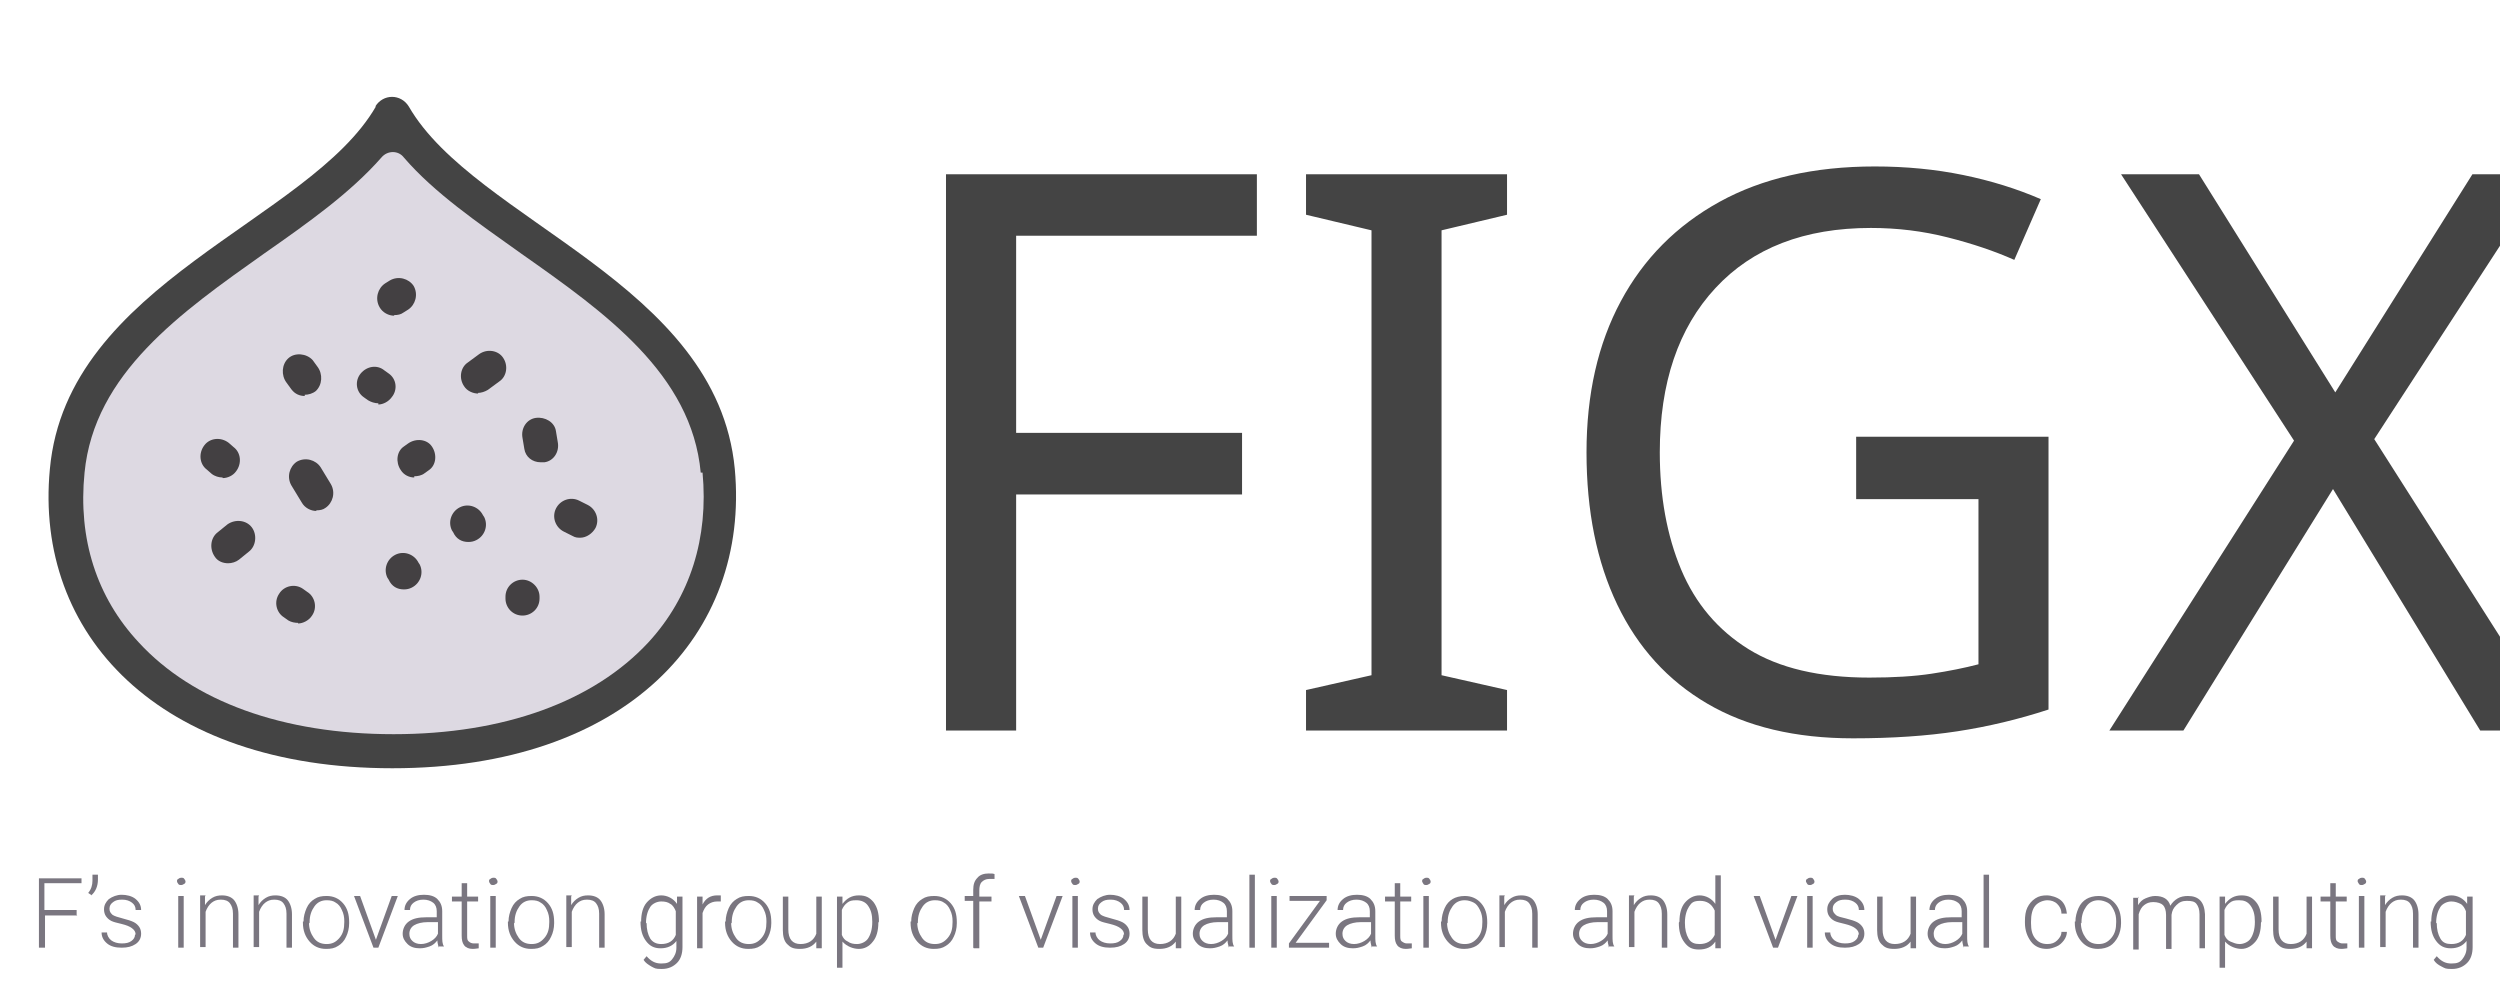
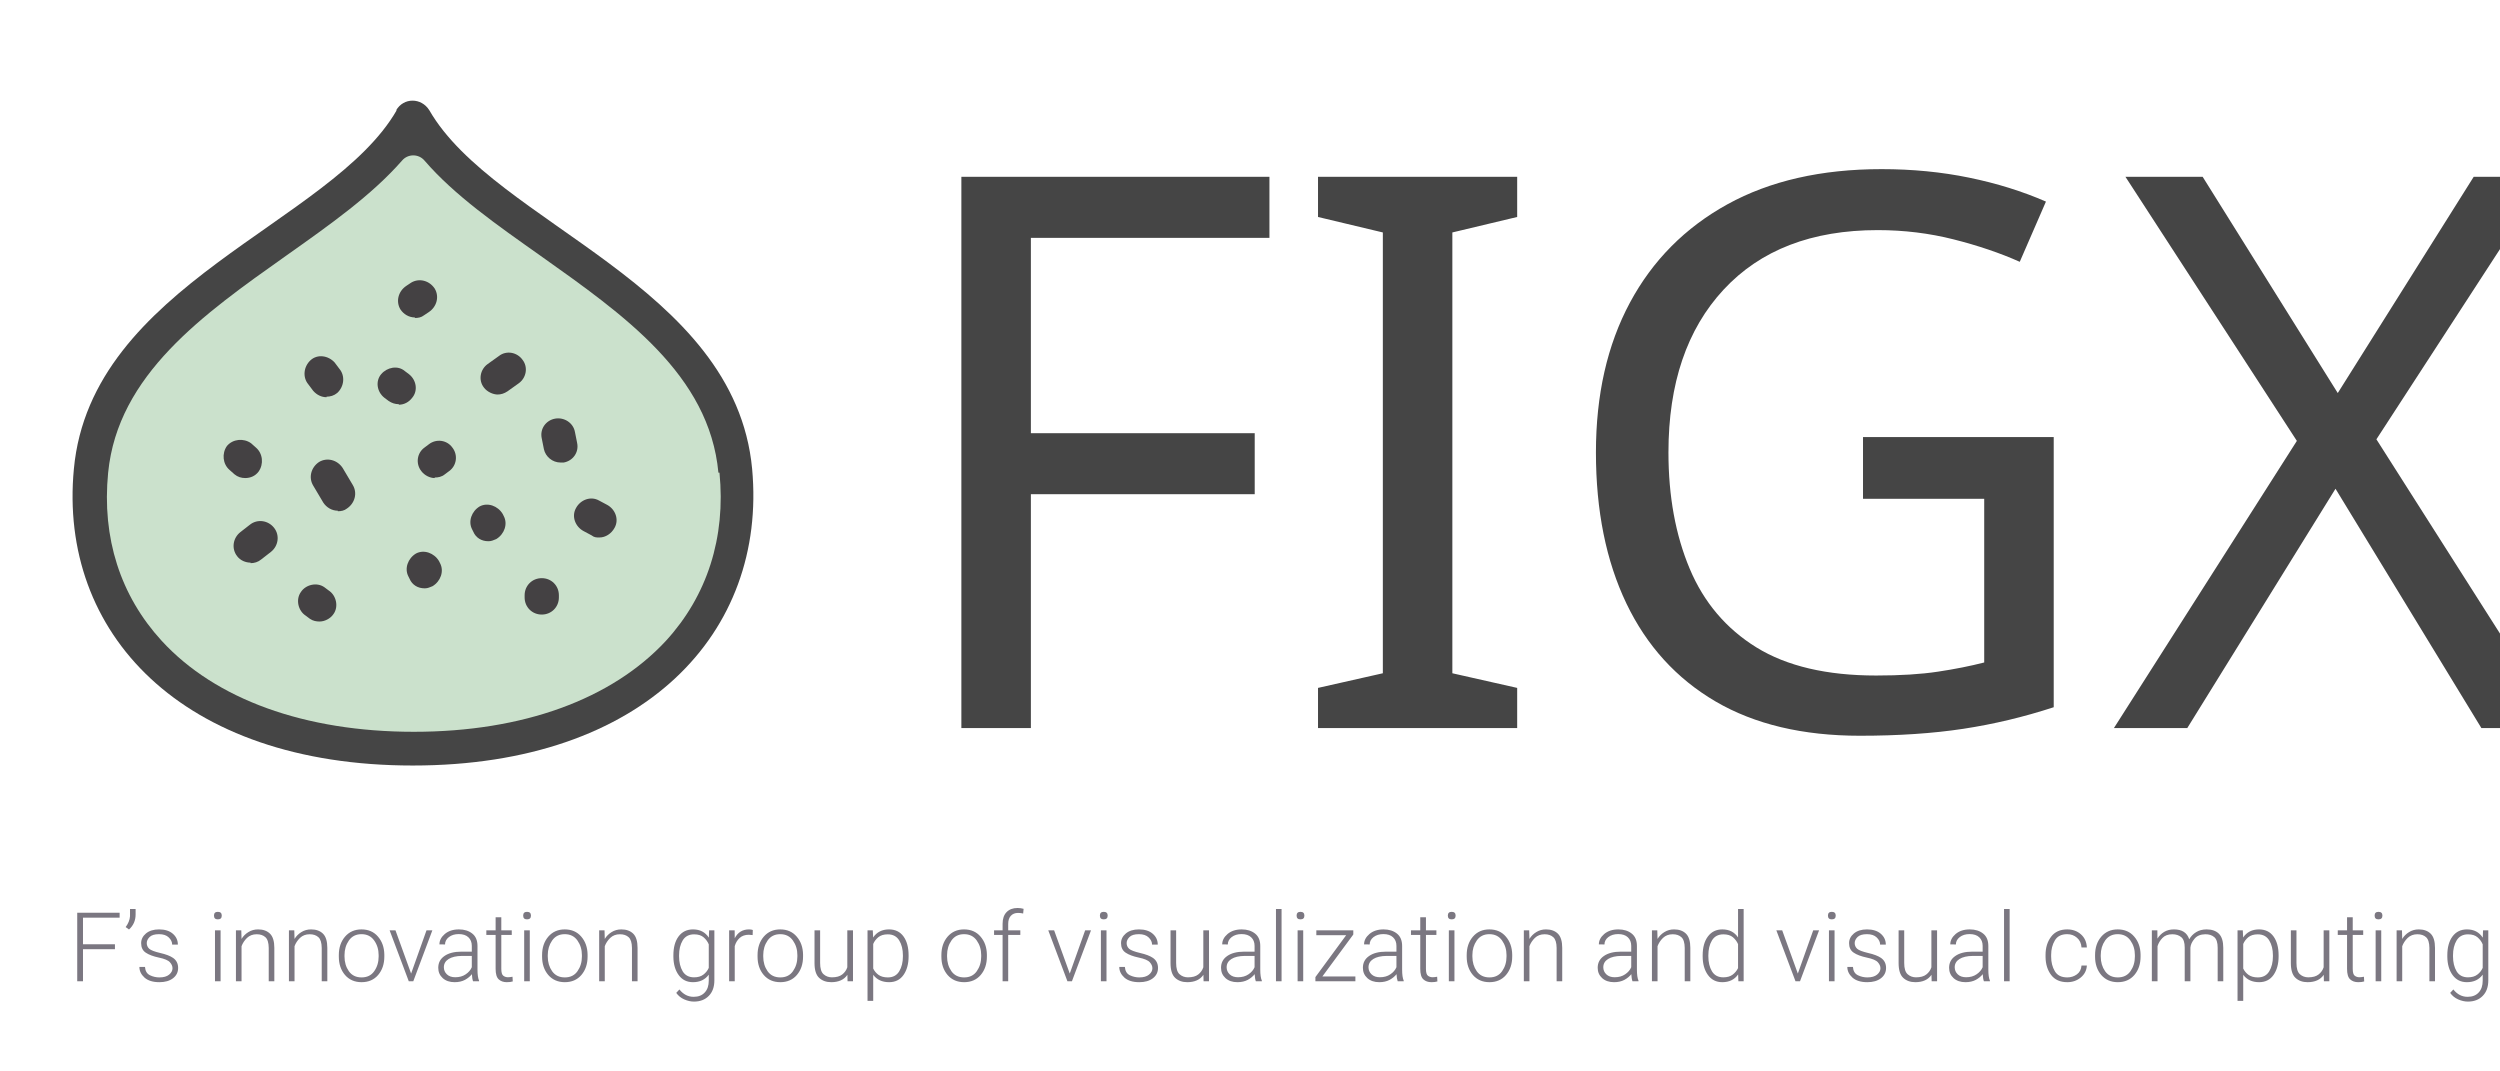
- <svg xmlns="http://www.w3.org/2000/svg" id="Layer_1" data-name="Layer 1" width="411" height="165.4" version="1.1" viewBox="0 0 411 165.4">
+ <svg xmlns="http://www.w3.org/2000/svg" id="Layer_1" data-name="Layer 1" width="467" height="200" version="1.1" viewBox="0 0 467 200">
  <defs>
    <style>
      .cls-1 {
-         fill: #f2f3f4;
+         font-family: CaviarDreams, 'Caviar Dreams';
+         font-size: 144.2px;
      }

-       .cls-1, .cls-2, .cls-3, .cls-4, .cls-5 {
+       .cls-1, .cls-2, .cls-3 {
+         isolation: isolate;
+       }
+ 
+       .cls-1, .cls-4 {
+         fill: #454545;
+       }
+ 
+       .cls-2 {
+         fill: #7b7781;
+         font-family: Roboto-Light, Roboto;
+         font-size: 18px;
+         font-weight: 300;
+       }
+ 
+       .cls-5 {
+         fill: #444143;
+       }
+ 
+       .cls-5, .cls-4, .cls-6 {
        stroke-width: 0px;
      }

-       .cls-2 {
-         fill: #434042;
-       }
- 
-       .cls-3 {
-         fill: #ddd9e2;
-       }
- 
      .cls-6 {
-         font-family: CaviarDreams, 'Caviar Dreams';
-         font-size: 128.1px;
-       }
- 
-       .cls-6, .cls-4 {
-         fill: #444;
-       }
- 
-       .cls-6, .cls-7 {
-         isolation: isolate;
-       }
- 
-       .cls-5 {
-         fill: #7a7680;
+         fill: #cbe1cc;
      }
    </style>
  </defs>
  <g id="Layer_1-2" data-name="Layer 1">
-     <rect class="cls-1" x="-82.8" y="520.7" width="520" height="278.6" rx="21.1" ry="21.1" />
    <g id="Layer_1-2" data-name="Layer 1-2">
-       <path class="cls-4" d="M61.7,17.5c1.3-2.1,4.2-2.1,5.5,0,10.9,18.9,50.7,29,53.6,59.6,2.5,27.1-17.8,49.2-56.3,49.2S5.6,104.2,8.2,77.1c2.8-30.7,42.7-40.7,53.6-59.6h0Z" />
-       <path class="cls-3" d="M115.2,77.7c-1.5-16.2-15.7-26.3-29.5-36-7.3-5.2-14.3-10-19.3-15.8-.9-1.2-2.7-1.2-3.7,0-5.1,5.8-12,10.7-19.3,15.8-13.7,9.7-27.9,19.7-29.5,36-1.1,10.9,2,20.5,8.9,27.9,8.9,9.7,23.7,15.1,41.9,15.1s32.9-5.4,41.9-15.1c6.9-7.5,9.9-17.2,8.9-27.9h-.1Z" />
+       <path class="cls-4" d="M74,20.6c1.4-2.4,4.7-2.4,6.2,0,12.2,21.2,57.1,32.6,60.3,67,2.8,30.5-20.1,55.4-63.4,55.4S10.9,118.1,13.8,87.6c3.2-34.5,48.1-45.8,60.3-67h0Z" />
+       <path class="cls-6" d="M134.2,88.3c-1.7-18.3-17.7-29.5-33.2-40.5-8.2-5.8-16.1-11.3-21.7-17.8-1.1-1.3-3.1-1.3-4.2,0-5.7,6.5-13.5,12-21.7,17.8-15.4,10.9-31.4,22.2-33.2,40.5-1.2,12.2,2.3,23,10,31.4,10,10.9,26.7,17,47.1,17s37-6.1,47.1-17c7.7-8.4,11.2-19.3,10-31.4h-.1Z" />
      <g>
-         <path class="cls-2" d="M37.5,92.6c-.8,0-1.7-.3-2.2-1.1-.9-1.3-.7-3.1.5-4l1.6-1.3c1.3-.9,3.1-.7,4,.5s.7,3.1-.5,4l-1.6,1.3c-.5.4-1.2.6-1.8.6h0Z" />
-         <path class="cls-2" d="M36.6,78.5c-.6,0-1.3-.2-1.8-.6l-.8-.7c-1.2-.9-1.4-2.7-.4-4,.9-1.2,2.7-1.4,4-.4l.8.7c1.2.9,1.4,2.7.4,4-.5.7-1.4,1.1-2.2,1.1h0Z" />
-         <path class="cls-2" d="M50.1,65.1c-.8,0-1.6-.3-2.2-1.1l-.8-1.1c-.9-1.2-.8-3,.3-4s3-.8,4,.3l.8,1.1c.9,1.2.8,3-.3,4-.5.4-1.2.6-1.8.6h0Z" />
-         <path class="cls-2" d="M64.8,51.9c-.9,0-1.9-.5-2.4-1.4-.8-1.4-.3-3.1.9-3.9l.8-.5c1.4-.8,3.1-.3,3.9.9.8,1.4.3,3.1-.9,3.9l-.8.5c-.4.3-.9.4-1.5.4h0Z" />
-         <path class="cls-2" d="M78.6,64.7c-.8,0-1.8-.4-2.3-1.2-.9-1.3-.6-3.1.6-3.9l1.9-1.4c1.3-.9,3.1-.6,3.9.6.9,1.3.6,3.1-.6,3.9l-1.9,1.4c-.5.3-1.1.5-1.7.5h.1Z" />
-         <path class="cls-2" d="M88.9,76c-1.4,0-2.5-.9-2.7-2.2l-.3-1.8c-.3-1.6.7-3.1,2.2-3.3s3.1.7,3.3,2.2l.3,1.8c.3,1.6-.7,3.1-2.2,3.3h-.5Z" />
-         <path class="cls-2" d="M95.4,88.4c-.4,0-.8,0-1.3-.3l-1.4-.7c-1.4-.7-2-2.4-1.3-3.8.7-1.4,2.4-2,3.8-1.3l1.4.7c1.4.7,2,2.4,1.3,3.8-.5.9-1.5,1.6-2.5,1.6Z" />
+         <path class="cls-5" d="M46.8,105.1c-.9,0-1.9-.4-2.5-1.2-1.1-1.4-.8-3.4.6-4.5l1.8-1.4c1.4-1.1,3.4-.8,4.5.6s.8,3.4-.6,4.5l-1.8,1.4c-.6.5-1.3.7-2,.7h0Z" />
+         <path class="cls-5" d="M45.8,89.3c-.7,0-1.4-.2-2-.7l-.9-.8c-1.3-1.1-1.5-3.1-.5-4.5,1.1-1.3,3.1-1.5,4.5-.5l.9.8c1.3,1.1,1.5,3.1.5,4.5-.6.8-1.5,1.2-2.5,1.2h0Z" />
+         <path class="cls-5" d="M61,74.2c-.9,0-1.8-.4-2.5-1.2l-.9-1.2c-1.1-1.3-.9-3.3.4-4.5s3.3-.9,4.5.4l.9,1.2c1.1,1.3.9,3.3-.4,4.5-.6.5-1.3.7-2,.7h0Z" />
+         <path class="cls-5" d="M77.5,59.3c-1.1,0-2.1-.6-2.7-1.5-.9-1.5-.4-3.4,1.1-4.4l.9-.6c1.5-.9,3.4-.4,4.4,1.1.9,1.5.4,3.4-1.1,4.4l-.9.6c-.5.4-1.1.5-1.7.5h0Z" />
+         <path class="cls-5" d="M93,73.7c-.9,0-2-.5-2.6-1.3-1.1-1.4-.7-3.4.7-4.4l2.1-1.5c1.4-1.1,3.4-.7,4.4.7,1.1,1.4.7,3.4-.7,4.4l-2.1,1.5c-.6.4-1.2.6-1.9.6h.1Z" />
+         <path class="cls-5" d="M104.7,86.4c-1.5,0-2.8-1.1-3.1-2.5l-.4-2c-.4-1.8.8-3.4,2.5-3.7s3.4.8,3.7,2.5l.4,2c.4,1.8-.8,3.4-2.5,3.7h-.6Z" />
+         <path class="cls-5" d="M111.9,100.4c-.5,0-.9,0-1.4-.4l-1.5-.8c-1.5-.8-2.3-2.7-1.4-4.3.8-1.5,2.7-2.3,4.3-1.4l1.5.8c1.5.8,2.3,2.7,1.4,4.3-.6,1.1-1.7,1.8-2.8,1.8Z" />
      </g>
-       <path class="cls-2" d="M85.9,101.2c-1.6,0-2.8-1.3-2.8-2.8v-.3c0-1.6,1.3-2.8,2.8-2.8s2.8,1.3,2.8,2.8v.3c0,1.6-1.3,2.8-2.8,2.8Z" />
-       <path class="cls-2" d="M52,84c-.9,0-1.9-.5-2.4-1.4l-1.7-2.8c-.8-1.4-.3-3.1.9-3.9,1.4-.8,3.1-.3,3.9.9l1.7,2.8c.8,1.4.3,3.1-.9,3.9-.4.3-.9.4-1.5.4h0Z" />
-       <path class="cls-2" d="M68.1,78.5c-.8,0-1.7-.4-2.2-1.2-.9-1.3-.7-3.1.5-3.9l.7-.5c1.3-.9,3.1-.7,3.9.5.9,1.3.7,3.1-.5,3.9l-.7.5c-.5.4-1.2.5-1.7.5h0Z" />
-       <path class="cls-2" d="M49,102.4c-.5,0-1.1-.1-1.6-.4l-.7-.5c-1.3-.8-1.7-2.6-.8-3.9.8-1.3,2.6-1.7,3.9-.8l.7.5c1.3.8,1.7,2.6.8,3.9-.5.8-1.5,1.3-2.3,1.3Z" />
-       <path class="cls-2" d="M62.2,66.3c-.6,0-1.2-.2-1.7-.5l-.7-.5c-1.3-.9-1.5-2.7-.5-3.9s2.7-1.5,3.9-.5l.7.5c1.3.9,1.5,2.7.5,3.9-.5.7-1.4,1.2-2.2,1.2h0Z" />
-       <path class="cls-2" d="M77,89.1c-1.1,0-2-.5-2.5-1.6l-.2-.3c-.7-1.4-.1-3.1,1.3-3.8,1.4-.7,3.1-.1,3.8,1.3l.2.3c.7,1.4.1,3.1-1.3,3.8-.4.2-.8.3-1.3.3Z" />
-       <path class="cls-2" d="M66.4,96.9c-1.1,0-2-.5-2.5-1.6l-.2-.3c-.7-1.4-.1-3.1,1.3-3.8,1.4-.7,3.1-.1,3.8,1.3l.2.3c.7,1.4.1,3.1-1.3,3.8-.4.2-.8.3-1.3.3Z" />
+       <path class="cls-5" d="M101.2,114.8c-1.8,0-3.2-1.4-3.2-3.2v-.4c0-1.8,1.4-3.2,3.2-3.2s3.2,1.4,3.2,3.2v.4c0,1.8-1.4,3.2-3.2,3.2Z" />
+       <path class="cls-5" d="M63.1,95.4c-1.1,0-2.1-.6-2.7-1.5l-1.9-3.2c-.9-1.5-.4-3.4,1.1-4.4,1.5-.9,3.4-.4,4.4,1.1l1.9,3.2c.9,1.5.4,3.4-1.1,4.4-.5.4-1.1.5-1.7.5h0Z" />
+       <path class="cls-5" d="M81.2,89.3c-.9,0-1.9-.5-2.5-1.3-1.1-1.4-.8-3.4.6-4.4l.8-.6c1.4-1.1,3.4-.8,4.4.6,1.1,1.4.8,3.4-.6,4.4l-.8.6c-.6.5-1.3.6-1.9.6h0Z" />
+       <path class="cls-5" d="M59.7,116.1c-.6,0-1.2-.1-1.8-.5l-.8-.6c-1.4-.9-1.9-3-.9-4.4.9-1.4,3-1.9,4.4-.9l.8.6c1.4.9,1.9,3,.9,4.4-.6.9-1.7,1.4-2.6,1.4Z" />
+       <path class="cls-5" d="M74.5,75.5c-.7,0-1.3-.2-1.9-.6l-.8-.6c-1.4-1.1-1.7-3.1-.6-4.4s3.1-1.7,4.4-.6l.8.6c1.4,1.1,1.7,3.1.6,4.4-.6.8-1.5,1.3-2.5,1.3h0Z" />
+       <path class="cls-5" d="M91.2,101.1c-1.2,0-2.3-.6-2.8-1.8l-.2-.4c-.8-1.5-.1-3.4,1.4-4.3,1.5-.8,3.4-.1,4.3,1.4l.2.4c.8,1.5.1,3.4-1.4,4.3-.5.2-.9.4-1.4.4Z" />
+       <path class="cls-5" d="M79.3,109.9c-1.2,0-2.3-.6-2.8-1.8l-.2-.4c-.8-1.5-.1-3.4,1.4-4.3,1.5-.8,3.4-.1,4.3,1.4l.2.4c.8,1.5.1,3.4-1.4,4.3-.5.2-.9.4-1.4.4Z" />
    </g>
-     <g class="cls-7">
-       <text class="cls-6" transform="translate(143.1 120.1)">
+     <g class="cls-3">
+       <text class="cls-1" transform="translate(165.6 136)">
        <tspan x="0" y="0">FIGX</tspan>
      </text>
    </g>
-     <g class="cls-7">
-       <g class="cls-7">
-         <path class="cls-5" d="M12.7,150.5h-5.3v5.3h-1v-11.4h7v.8h-6.1v4.4h5.3v.8Z" />
-         <path class="cls-5" d="M15.1,147.2l-.6-.4c.5-.6.7-1.3.7-2v-1h.9v.8c0,1.1-.4,2-1.1,2.6Z" />
-         <path class="cls-5" d="M22.3,153.7c0-.5-.2-.8-.6-1.1-.4-.3-.9-.5-1.7-.7s-1.3-.3-1.7-.5-.7-.5-.9-.8c-.2-.3-.3-.7-.3-1.1,0-.7.3-1.2.8-1.7.6-.4,1.3-.7,2.1-.7s1.7.2,2.3.7.9,1.1.9,1.8h-.9c0-.5-.2-.9-.6-1.2s-.9-.5-1.6-.5-1.1.1-1.5.4c-.4.3-.6.6-.6,1.1s.2.7.5,1c.3.2.9.4,1.7.6s1.4.4,1.8.6c.4.2.7.5.9.8.2.3.3.7.3,1.1,0,.7-.3,1.3-.9,1.7-.6.4-1.3.6-2.3.6s-1.8-.2-2.4-.7c-.6-.5-.9-1.1-.9-1.8h.9c0,.5.3,1,.7,1.3.4.3,1,.5,1.7.5s1.2-.1,1.6-.4c.4-.3.6-.6.6-1.1Z" />
-         <path class="cls-5" d="M29.1,144.9c0-.2,0-.3.2-.4.1-.1.3-.2.5-.2s.4,0,.5.2c.1.1.2.3.2.4s0,.3-.2.4-.3.2-.5.2-.4,0-.5-.2c-.1-.1-.2-.3-.2-.4ZM30.2,155.8h-.9v-8.5h.9v8.5Z" />
-         <path class="cls-5" d="M33.7,147.4v1.4c.3-.5.7-.9,1.2-1.2.5-.3,1-.4,1.6-.4.9,0,1.6.3,2,.8.4.5.7,1.3.7,2.3v5.5h-.9v-5.6c0-.8-.2-1.3-.5-1.7-.3-.4-.8-.6-1.5-.6s-1.1.2-1.5.5-.8.9-1,1.5v5.8h-.9v-8.5h.9Z" />
-         <path class="cls-5" d="M42.5,147.4v1.4c.3-.5.7-.9,1.2-1.2.5-.3,1-.4,1.6-.4.9,0,1.6.3,2,.8.4.5.7,1.3.7,2.3v5.5h-.9v-5.6c0-.8-.2-1.3-.5-1.7-.3-.4-.8-.6-1.5-.6s-1.1.2-1.5.5-.8.9-1,1.5v5.8h-.9v-8.5h.9Z" />
-         <path class="cls-5" d="M49.9,151.5c0-.8.2-1.5.5-2.2.3-.7.8-1.2,1.3-1.5.6-.4,1.2-.5,2-.5,1.1,0,2,.4,2.7,1.2.7.8,1,1.8,1,3.1v.2c0,.8-.2,1.6-.5,2.2-.3.7-.8,1.2-1.3,1.5-.6.4-1.2.5-2,.5-1.1,0-2-.4-2.7-1.2-.7-.8-1.1-1.8-1.1-3.1v-.2ZM50.8,151.7c0,1,.3,1.8.8,2.5s1.2,1,2.1,1,1.5-.3,2.1-1,.8-1.5.8-2.6v-.2c0-.6-.1-1.2-.4-1.8-.2-.5-.6-1-1-1.2-.4-.3-.9-.4-1.5-.4-.8,0-1.5.3-2,1-.5.7-.8,1.5-.8,2.6v.2Z" />
-         <path class="cls-5" d="M61.8,154.5l2.6-7.2h1l-3.2,8.5h-.8l-3.2-8.5h1l2.6,7.2Z" />
-         <path class="cls-5" d="M72.1,155.8c0-.3-.2-.7-.2-1.2-.3.4-.7.8-1.3,1s-1,.3-1.6.3c-.8,0-1.5-.2-2-.7-.5-.5-.8-1-.8-1.7s.3-1.5,1-2c.7-.5,1.6-.7,2.9-.7h1.7v-1c0-.6-.2-1.1-.6-1.4-.4-.3-.9-.5-1.6-.5s-1.2.2-1.6.5c-.4.3-.6.7-.6,1.2h-.9c0-.7.3-1.3.9-1.8s1.4-.7,2.3-.7,1.7.2,2.2.7c.5.5.8,1.1.8,2v4c0,.8,0,1.4.3,1.8h0c0,0-1,0-1,0ZM69.2,155.2c.6,0,1.2-.2,1.7-.5s.9-.7,1.1-1.2v-1.9h-1.7c-.9,0-1.7.2-2.2.5-.5.3-.8.8-.8,1.4s.2.9.5,1.2.8.5,1.4.5Z" />
-         <path class="cls-5" d="M76.8,145.2v2.2h1.8v.8h-1.8v5.6c0,.5,0,.8.3,1,.2.2.5.3.8.3s.4,0,.8,0v.8c-.2,0-.5.1-1,.1-.6,0-1.1-.2-1.4-.6-.3-.4-.4-.9-.4-1.6v-5.6h-1.6v-.8h1.6v-2.2h.9Z" />
-         <path class="cls-5" d="M80.4,144.9c0-.2,0-.3.2-.4.1-.1.3-.2.5-.2s.4,0,.5.2c.1.1.2.3.2.4s0,.3-.2.4-.3.2-.5.2-.4,0-.5-.2c-.1-.1-.2-.3-.2-.4ZM81.5,155.8h-.9v-8.5h.9v8.5Z" />
-         <path class="cls-5" d="M83.6,151.5c0-.8.2-1.5.5-2.2.3-.7.8-1.2,1.3-1.5.6-.4,1.2-.5,2-.5,1.1,0,2,.4,2.7,1.2.7.8,1,1.8,1,3.1v.2c0,.8-.2,1.6-.5,2.2-.3.7-.8,1.2-1.3,1.5-.6.4-1.2.5-2,.5-1.1,0-2-.4-2.7-1.2-.7-.8-1.1-1.8-1.1-3.1v-.2ZM84.5,151.7c0,1,.3,1.8.8,2.5s1.2,1,2.1,1,1.5-.3,2.1-1,.8-1.5.8-2.6v-.2c0-.6-.1-1.2-.4-1.8-.2-.5-.6-1-1-1.2-.4-.3-.9-.4-1.5-.4-.8,0-1.5.3-2,1-.5.7-.8,1.5-.8,2.6v.2Z" />
-         <path class="cls-5" d="M93.9,147.4v1.4c.3-.5.7-.9,1.2-1.2.5-.3,1-.4,1.6-.4.9,0,1.6.3,2,.8.4.5.7,1.3.7,2.3v5.5h-.9v-5.6c0-.8-.2-1.3-.5-1.7-.3-.4-.8-.6-1.5-.6s-1.1.2-1.5.5-.8.9-1,1.5v5.8h-.9v-8.5h.9Z" />
-         <path class="cls-5" d="M105.4,151.5c0-1.3.3-2.4.9-3.1s1.4-1.2,2.4-1.2,2,.5,2.6,1.4v-1.2h.9v8.3c0,1.1-.3,2-.9,2.6s-1.4,1-2.5,1-1.1-.1-1.7-.4c-.5-.3-1-.6-1.3-1.1l.5-.6c.7.8,1.4,1.2,2.4,1.2s1.4-.2,1.8-.7.7-1.1.7-1.9v-1.1c-.6.8-1.5,1.2-2.6,1.2s-1.8-.4-2.4-1.2-.9-1.8-.9-3.2h0ZM106.3,151.7c0,1.1.2,1.9.6,2.6.4.6,1,.9,1.8.9,1.2,0,2-.5,2.4-1.5v-3.9c-.2-.5-.5-1-.9-1.2-.4-.3-.9-.4-1.5-.4s-1.4.3-1.8.9-.7,1.5-.7,2.7Z" />
-         <path class="cls-5" d="M118.5,148.2c-.2,0-.4,0-.6,0-.6,0-1.1.2-1.5.5-.4.3-.7.8-.9,1.4v5.8h-.9v-8.5h.9v1.3c.5-1,1.3-1.5,2.4-1.5s.5,0,.6.1v.9Z" />
-         <path class="cls-5" d="M119.3,151.5c0-.8.2-1.5.5-2.2.3-.7.8-1.2,1.3-1.5.6-.4,1.2-.5,2-.5,1.1,0,2,.4,2.7,1.2.7.8,1,1.8,1,3.1v.2c0,.8-.2,1.6-.5,2.2-.3.7-.8,1.2-1.3,1.5-.6.4-1.2.5-2,.5-1.1,0-2-.4-2.7-1.2-.7-.8-1.1-1.8-1.1-3.1v-.2ZM120.2,151.7c0,1,.3,1.8.8,2.5s1.2,1,2.1,1,1.5-.3,2.1-1,.8-1.5.8-2.6v-.2c0-.6-.1-1.2-.4-1.8-.2-.5-.6-1-1-1.2-.4-.3-.9-.4-1.5-.4-.8,0-1.5.3-2,1-.5.7-.8,1.5-.8,2.6v.2Z" />
-         <path class="cls-5" d="M134.2,154.8c-.6.8-1.5,1.2-2.7,1.2s-1.6-.3-2.1-.8-.7-1.3-.7-2.3v-5.5h.9v5.4c0,1.6.7,2.4,2,2.4s2.2-.6,2.6-1.7v-6.1h.9v8.5h-.9v-1.1Z" />
-         <path class="cls-5" d="M144.4,151.7c0,1.3-.3,2.4-.9,3.1-.6.8-1.4,1.2-2.3,1.2s-2-.4-2.7-1.2v4.3h-.9v-11.7h.9v1.2c.7-.9,1.5-1.4,2.7-1.4s1.8.4,2.4,1.1c.6.8.9,1.8.9,3.2h0ZM143.4,151.5c0-1.1-.2-1.9-.7-2.6-.4-.6-1.1-.9-1.9-.9s-1.1.1-1.5.4c-.4.3-.7.7-.9,1.2v4.1c.2.5.5.9,1,1.1.4.3.9.4,1.5.4s1.4-.3,1.8-.9c.4-.6.7-1.5.7-2.7Z" />
-         <path class="cls-5" d="M149.8,151.5c0-.8.2-1.5.5-2.2.3-.7.8-1.2,1.3-1.5.6-.4,1.2-.5,2-.5,1.1,0,2,.4,2.7,1.2.7.8,1,1.8,1,3.1v.2c0,.8-.2,1.6-.5,2.2-.3.7-.8,1.2-1.3,1.5-.6.4-1.2.5-2,.5-1.1,0-2-.4-2.7-1.2-.7-.8-1.1-1.8-1.1-3.1v-.2ZM150.8,151.7c0,1,.3,1.8.8,2.5s1.2,1,2.1,1,1.5-.3,2.1-1,.8-1.5.8-2.6v-.2c0-.6-.1-1.2-.4-1.8-.2-.5-.6-1-1-1.2-.4-.3-.9-.4-1.5-.4-.8,0-1.5.3-2,1-.5.7-.8,1.5-.8,2.6v.2Z" />
-         <path class="cls-5" d="M160,155.8v-7.7h-1.4v-.8h1.4v-1c0-.9.2-1.5.7-2,.4-.5,1.1-.7,1.8-.7s.7,0,1,.1v.8c-.3,0-.6,0-.9,0-.5,0-.9.2-1.2.5-.3.3-.4.8-.4,1.4v1h2v.8h-2v7.7h-.9Z" />
-         <path class="cls-5" d="M171.1,154.5l2.6-7.2h1l-3.2,8.5h-.8l-3.2-8.5h1l2.6,7.2Z" />
-         <path class="cls-5" d="M176.1,144.9c0-.2,0-.3.2-.4.1-.1.3-.2.5-.2s.4,0,.5.2c.1.1.2.3.2.4s0,.3-.2.4-.3.2-.5.2-.4,0-.5-.2c-.1-.1-.2-.3-.2-.4ZM177.2,155.8h-.9v-8.5h.9v8.5Z" />
-         <path class="cls-5" d="M184.8,153.7c0-.5-.2-.8-.6-1.1-.4-.3-.9-.5-1.7-.7s-1.3-.3-1.7-.5-.7-.5-.9-.8c-.2-.3-.3-.7-.3-1.1,0-.7.3-1.2.8-1.7.6-.4,1.3-.7,2.1-.7s1.7.2,2.3.7.9,1.1.9,1.8h-.9c0-.5-.2-.9-.6-1.2s-.9-.5-1.6-.5-1.1.1-1.5.4c-.4.3-.6.6-.6,1.1s.2.7.5,1c.3.2.9.4,1.7.6s1.4.4,1.8.6c.4.2.7.5.9.8.2.3.3.7.3,1.1,0,.7-.3,1.3-.9,1.7-.6.4-1.3.6-2.3.6s-1.8-.2-2.4-.7c-.6-.5-.9-1.1-.9-1.8h.9c0,.5.3,1,.7,1.3.4.3,1,.5,1.7.5s1.2-.1,1.6-.4c.4-.3.6-.6.6-1.1Z" />
-         <path class="cls-5" d="M193.3,154.8c-.6.8-1.5,1.2-2.7,1.2s-1.6-.3-2.1-.8-.7-1.3-.7-2.3v-5.5h.9v5.4c0,1.6.7,2.4,2,2.4s2.2-.6,2.6-1.7v-6.1h.9v8.5h-.9v-1.1Z" />
-         <path class="cls-5" d="M202,155.8c0-.3-.2-.7-.2-1.2-.3.4-.7.8-1.3,1s-1,.3-1.6.3c-.8,0-1.5-.2-2-.7-.5-.5-.8-1-.8-1.7s.3-1.5,1-2c.7-.5,1.6-.7,2.9-.7h1.7v-1c0-.6-.2-1.1-.6-1.4-.4-.3-.9-.5-1.6-.5s-1.2.2-1.6.5c-.4.3-.6.7-.6,1.2h-.9c0-.7.3-1.3.9-1.8s1.4-.7,2.3-.7,1.7.2,2.2.7c.5.5.8,1.1.8,2v4c0,.8,0,1.4.3,1.8h0c0,0-1,0-1,0ZM199.1,155.2c.6,0,1.2-.2,1.7-.5s.9-.7,1.1-1.2v-1.9h-1.7c-.9,0-1.7.2-2.2.5-.5.3-.8.8-.8,1.4s.2.9.5,1.2.8.5,1.4.5Z" />
-         <path class="cls-5" d="M206.3,155.8h-.9v-12h.9v12Z" />
-         <path class="cls-5" d="M208.8,144.9c0-.2,0-.3.2-.4.1-.1.3-.2.5-.2s.4,0,.5.2c.1.1.2.3.2.4s0,.3-.2.4-.3.2-.5.2-.4,0-.5-.2c-.1-.1-.2-.3-.2-.4ZM209.9,155.8h-.9v-8.5h.9v8.5Z" />
-         <path class="cls-5" d="M213,155h5.5v.8h-6.6v-.7l5.1-7h-5v-.8h6.1v.7l-5.1,7Z" />
-         <path class="cls-5" d="M225.5,155.8c0-.3-.2-.7-.2-1.2-.3.4-.7.8-1.3,1s-1,.3-1.6.3c-.8,0-1.5-.2-2-.7s-.8-1-.8-1.7.3-1.5,1-2,1.6-.7,2.9-.7h1.7v-1c0-.6-.2-1.1-.6-1.4s-.9-.5-1.6-.5-1.2.2-1.6.5-.6.7-.6,1.2h-.9c0-.7.3-1.3.9-1.8s1.4-.7,2.3-.7,1.7.2,2.2.7.8,1.1.8,2v4c0,.8,0,1.4.3,1.8h0c0,0-1,0-1,0ZM222.6,155.2c.6,0,1.2-.2,1.7-.5s.9-.7,1.1-1.2v-1.9h-1.7c-.9,0-1.7.2-2.2.5s-.8.8-.8,1.4.2.9.5,1.2.8.5,1.4.5Z" />
-         <path class="cls-5" d="M230.2,145.2v2.2h1.8v.8h-1.8v5.6c0,.5,0,.8.3,1s.5.3.8.3.4,0,.8,0v.8c-.2,0-.5.1-1,.1-.6,0-1.1-.2-1.4-.6s-.4-.9-.4-1.6v-5.6h-1.6v-.8h1.6v-2.2h.9Z" />
-         <path class="cls-5" d="M233.8,144.9c0-.2,0-.3.2-.4.1-.1.3-.2.5-.2s.4,0,.5.2c.1.1.2.3.2.4s0,.3-.2.4-.3.2-.5.2-.4,0-.5-.2-.2-.3-.2-.4ZM234.9,155.8h-.9v-8.5h.9v8.5Z" />
-         <path class="cls-5" d="M237,151.5c0-.8.2-1.5.5-2.2s.8-1.2,1.3-1.5,1.2-.5,2-.5c1.1,0,2,.4,2.7,1.2s1,1.8,1,3.1v.2c0,.8-.2,1.6-.5,2.2s-.8,1.2-1.3,1.5-1.2.5-2,.5c-1.1,0-2-.4-2.7-1.2s-1.1-1.8-1.1-3.1v-.2ZM237.9,151.7c0,1,.3,1.8.8,2.5s1.2,1,2.1,1,1.5-.3,2.1-1,.8-1.5.8-2.6v-.2c0-.6-.1-1.2-.4-1.8s-.6-1-1-1.2-.9-.4-1.5-.4c-.8,0-1.5.3-2,1s-.8,1.5-.8,2.6v.2Z" />
-         <path class="cls-5" d="M247.3,147.4v1.4c.3-.5.7-.9,1.2-1.2s1-.4,1.6-.4c.9,0,1.6.3,2,.8s.7,1.3.7,2.3v5.5h-.9v-5.6c0-.8-.2-1.3-.5-1.7s-.8-.6-1.5-.6-1.1.2-1.5.5-.8.9-1,1.5v5.8h-.9v-8.5h.9Z" />
-         <path class="cls-5" d="M264.5,155.8c0-.3-.2-.7-.2-1.2-.3.4-.7.8-1.3,1s-1,.3-1.6.3c-.8,0-1.5-.2-2-.7s-.8-1-.8-1.7.3-1.5,1-2,1.6-.7,2.9-.7h1.7v-1c0-.6-.2-1.1-.6-1.4s-.9-.5-1.6-.5-1.2.2-1.6.5-.6.7-.6,1.2h-.9c0-.7.3-1.3.9-1.8s1.4-.7,2.3-.7,1.7.2,2.2.7.8,1.1.8,2v4c0,.8,0,1.4.3,1.8h0c0,0-1,0-1,0ZM261.5,155.2c.6,0,1.2-.2,1.7-.5s.9-.7,1.1-1.2v-1.9h-1.7c-.9,0-1.7.2-2.2.5s-.8.8-.8,1.4.2.9.5,1.2.8.5,1.4.5Z" />
-         <path class="cls-5" d="M268.6,147.4v1.4c.3-.5.7-.9,1.2-1.2s1-.4,1.6-.4c.9,0,1.6.3,2,.8s.7,1.3.7,2.3v5.5h-.9v-5.6c0-.8-.2-1.3-.5-1.7s-.8-.6-1.5-.6-1.1.2-1.5.5-.8.9-1,1.5v5.8h-.9v-8.5h.9Z" />
-         <path class="cls-5" d="M276.1,151.5c0-1.3.3-2.4.9-3.1s1.4-1.2,2.4-1.2,2,.5,2.6,1.4v-4.7h.9v12h-.9v-1.1c-.6.9-1.5,1.3-2.7,1.3s-1.8-.4-2.4-1.2-.9-1.8-.9-3.2h0ZM277,151.7c0,1.1.2,1.9.6,2.6s1,.9,1.8.9c1.2,0,2-.5,2.5-1.5v-4c-.5-1.1-1.3-1.6-2.4-1.6s-1.4.3-1.8.9-.7,1.5-.7,2.7Z" />
-         <path class="cls-5" d="M291.9,154.5l2.6-7.2h1l-3.2,8.5h-.8l-3.2-8.5h1l2.6,7.2Z" />
-         <path class="cls-5" d="M296.9,144.9c0-.2,0-.3.2-.4.1-.1.3-.2.5-.2s.4,0,.5.2c.1.1.2.3.2.4s0,.3-.2.4-.3.2-.5.2-.4,0-.5-.2-.2-.3-.2-.4ZM298,155.8h-.9v-8.5h.9v8.5Z" />
-         <path class="cls-5" d="M305.6,153.7c0-.5-.2-.8-.6-1.1s-.9-.5-1.7-.7-1.3-.3-1.7-.5-.7-.5-.9-.8-.3-.7-.3-1.1c0-.7.3-1.2.8-1.7s1.3-.7,2.1-.7,1.7.2,2.3.7.9,1.1.9,1.8h-.9c0-.5-.2-.9-.6-1.2s-.9-.5-1.6-.5-1.1.1-1.5.4-.6.6-.6,1.1.2.7.5,1,.9.4,1.7.6,1.4.4,1.8.6.7.5.9.8.3.7.3,1.1c0,.7-.3,1.3-.9,1.7s-1.3.6-2.3.6-1.8-.2-2.4-.7-.9-1.1-.9-1.8h.9c0,.5.3,1,.7,1.3s1,.5,1.7.5,1.2-.1,1.6-.4.6-.6.6-1.1Z" />
-         <path class="cls-5" d="M314.1,154.8c-.6.8-1.5,1.2-2.7,1.2s-1.6-.3-2.1-.8-.7-1.3-.7-2.3v-5.5h.9v5.4c0,1.6.7,2.4,2,2.4s2.2-.6,2.6-1.7v-6.1h.9v8.5h-.9v-1.1Z" />
-         <path class="cls-5" d="M322.8,155.8c0-.3-.2-.7-.2-1.2-.3.4-.7.8-1.3,1s-1,.3-1.6.3c-.8,0-1.5-.2-2-.7s-.8-1-.8-1.7.3-1.5,1-2,1.6-.7,2.9-.7h1.7v-1c0-.6-.2-1.1-.6-1.4s-.9-.5-1.6-.5-1.2.2-1.6.5-.6.7-.6,1.2h-.9c0-.7.3-1.3.9-1.8s1.4-.7,2.3-.7,1.7.2,2.2.7.8,1.1.8,2v4c0,.8,0,1.4.3,1.8h0c0,0-1,0-1,0ZM319.8,155.2c.6,0,1.2-.2,1.7-.5s.9-.7,1.1-1.2v-1.9h-1.7c-.9,0-1.7.2-2.2.5s-.8.8-.8,1.4.2.9.5,1.2.8.5,1.4.5Z" />
-         <path class="cls-5" d="M327,155.8h-.9v-12h.9v12Z" />
-         <path class="cls-5" d="M336.6,155.2c.7,0,1.2-.2,1.6-.6s.7-.8.7-1.4h.9c0,.5-.2,1-.5,1.4s-.7.8-1.2,1-1,.4-1.6.4c-1.1,0-2-.4-2.6-1.2s-1-1.8-1-3.1v-.3c0-.8.1-1.6.4-2.2s.7-1.1,1.3-1.5,1.2-.5,1.9-.5,1.7.3,2.3.8.9,1.3,1,2.2h-.9c0-.7-.3-1.2-.7-1.6s-1-.6-1.6-.6-1.5.3-2,.9-.7,1.5-.7,2.6v.3c0,1.1.2,1.9.7,2.5s1.1.9,2,.9Z" />
-         <path class="cls-5" d="M341.2,151.5c0-.8.2-1.5.5-2.2s.8-1.2,1.3-1.5,1.2-.5,2-.5c1.1,0,2,.4,2.7,1.2s1,1.8,1,3.1v.2c0,.8-.2,1.6-.5,2.2s-.8,1.2-1.3,1.5-1.2.5-2,.5c-1.1,0-2-.4-2.7-1.2s-1.1-1.8-1.1-3.1v-.2ZM342.1,151.7c0,1,.3,1.8.8,2.5s1.2,1,2.1,1,1.5-.3,2.1-1,.8-1.5.8-2.6v-.2c0-.6-.1-1.2-.4-1.8s-.6-1-1-1.2-.9-.4-1.5-.4c-.8,0-1.5.3-2,1s-.8,1.5-.8,2.6v.2Z" />
-         <path class="cls-5" d="M351.5,147.4v1.4c.3-.5.7-.9,1.2-1.1s1-.4,1.6-.4c1.3,0,2.2.5,2.5,1.6.3-.5.7-.9,1.2-1.2s1.1-.4,1.7-.4c1.8,0,2.7,1,2.8,3v5.6h-.9v-5.6c0-.8-.2-1.3-.5-1.7s-.8-.5-1.6-.5c-.7,0-1.2.2-1.7.7s-.7.9-.8,1.6v5.6h-.9v-5.6c0-.7-.2-1.3-.5-1.6s-.9-.5-1.6-.5-1.1.2-1.5.5-.7.8-.9,1.5v5.8h-.9v-8.5h.9Z" />
-         <path class="cls-5" d="M371.7,151.7c0,1.3-.3,2.4-.9,3.1s-1.4,1.2-2.3,1.2-2-.4-2.7-1.2v4.3h-.9v-11.7h.9v1.2c.7-.9,1.5-1.4,2.7-1.4s1.8.4,2.4,1.1.9,1.8.9,3.2h0ZM370.7,151.5c0-1.1-.2-1.9-.7-2.6s-1.1-.9-1.9-.9-1.1.1-1.5.4-.7.7-.9,1.2v4.1c.2.5.5.9,1,1.1s.9.4,1.5.4,1.4-.3,1.8-.9.7-1.5.7-2.7Z" />
-         <path class="cls-5" d="M379.2,154.8c-.6.8-1.5,1.2-2.7,1.2s-1.6-.3-2.1-.8-.7-1.3-.7-2.3v-5.5h.9v5.4c0,1.6.7,2.4,2,2.4s2.2-.6,2.6-1.7v-6.1h.9v8.5h-.9v-1.1Z" />
-         <path class="cls-5" d="M384,145.2v2.2h1.8v.8h-1.8v5.6c0,.5,0,.8.3,1s.5.3.8.3.4,0,.8,0v.8c-.2,0-.5.1-1,.1-.6,0-1.1-.2-1.4-.6s-.4-.9-.4-1.6v-5.6h-1.6v-.8h1.6v-2.2h.9Z" />
-         <path class="cls-5" d="M387.6,144.9c0-.2,0-.3.2-.4.1-.1.3-.2.5-.2s.4,0,.5.2c.1.1.2.3.2.4s0,.3-.2.4-.3.2-.5.2-.4,0-.5-.2-.2-.3-.2-.4ZM388.7,155.8h-.9v-8.5h.9v8.5Z" />
-         <path class="cls-5" d="M392.1,147.4v1.4c.3-.5.7-.9,1.2-1.2s1-.4,1.6-.4c.9,0,1.6.3,2,.8s.7,1.3.7,2.3v5.5h-.9v-5.6c0-.8-.2-1.3-.5-1.7s-.8-.6-1.5-.6-1.1.2-1.5.5-.8.9-1,1.5v5.8h-.9v-8.5h.9Z" />
-         <path class="cls-5" d="M399.7,151.5c0-1.3.3-2.4.9-3.1s1.4-1.2,2.4-1.2,2,.5,2.6,1.4v-1.2h.9v8.3c0,1.1-.3,2-.9,2.6s-1.4,1-2.5,1-1.1-.1-1.7-.4-1-.6-1.3-1.1l.5-.6c.7.8,1.4,1.2,2.4,1.2s1.4-.2,1.8-.7.7-1.1.7-1.9v-1.1c-.6.8-1.5,1.2-2.6,1.2s-1.8-.4-2.4-1.2-.9-1.8-.9-3.2h0ZM400.6,151.7c0,1.1.2,1.9.6,2.6s1,.9,1.8.9c1.2,0,2-.5,2.4-1.5v-3.9c-.2-.5-.5-1-.9-1.2s-.9-.4-1.5-.4-1.4.3-1.8.9-.7,1.5-.7,2.7Z" />
-       </g>
+     <g class="cls-3">
+       <text class="cls-2" transform="translate(12.8 183.3)">
+         <tspan x="0" y="0">F’s innovation group of visualization and visual computing</tspan>
+       </text>
      <text />
    </g>
  </g>
</svg>
